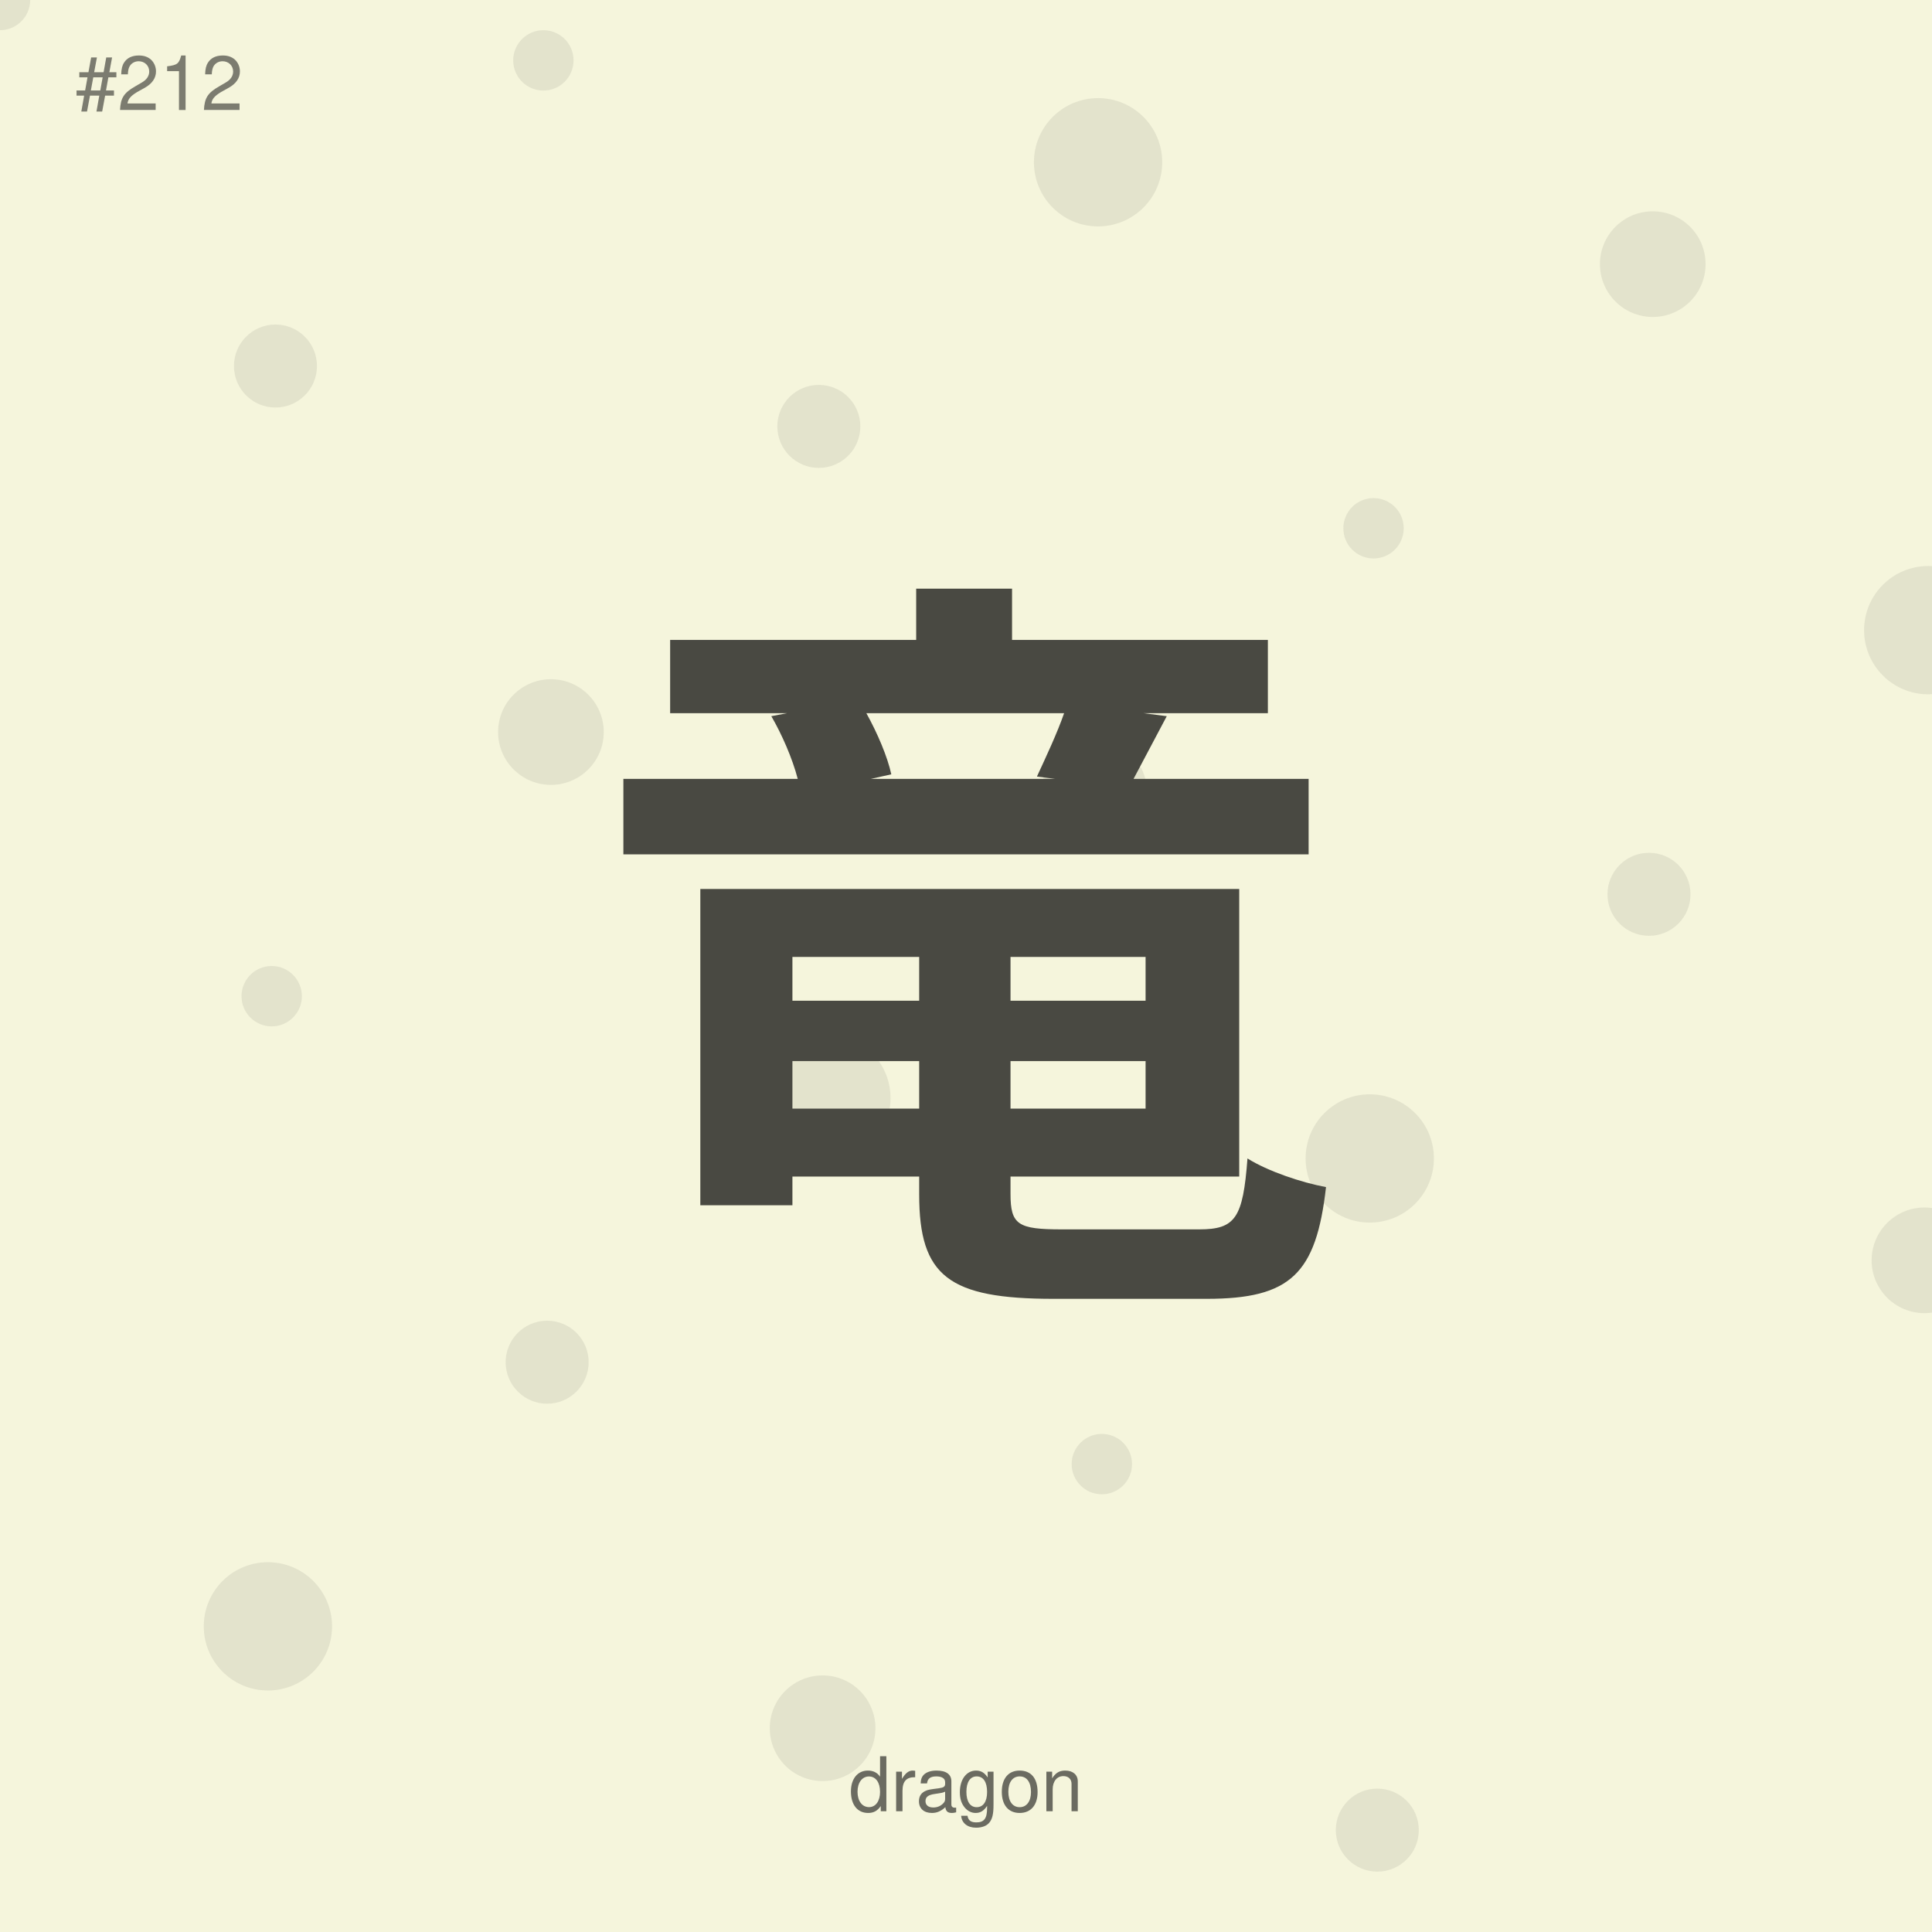
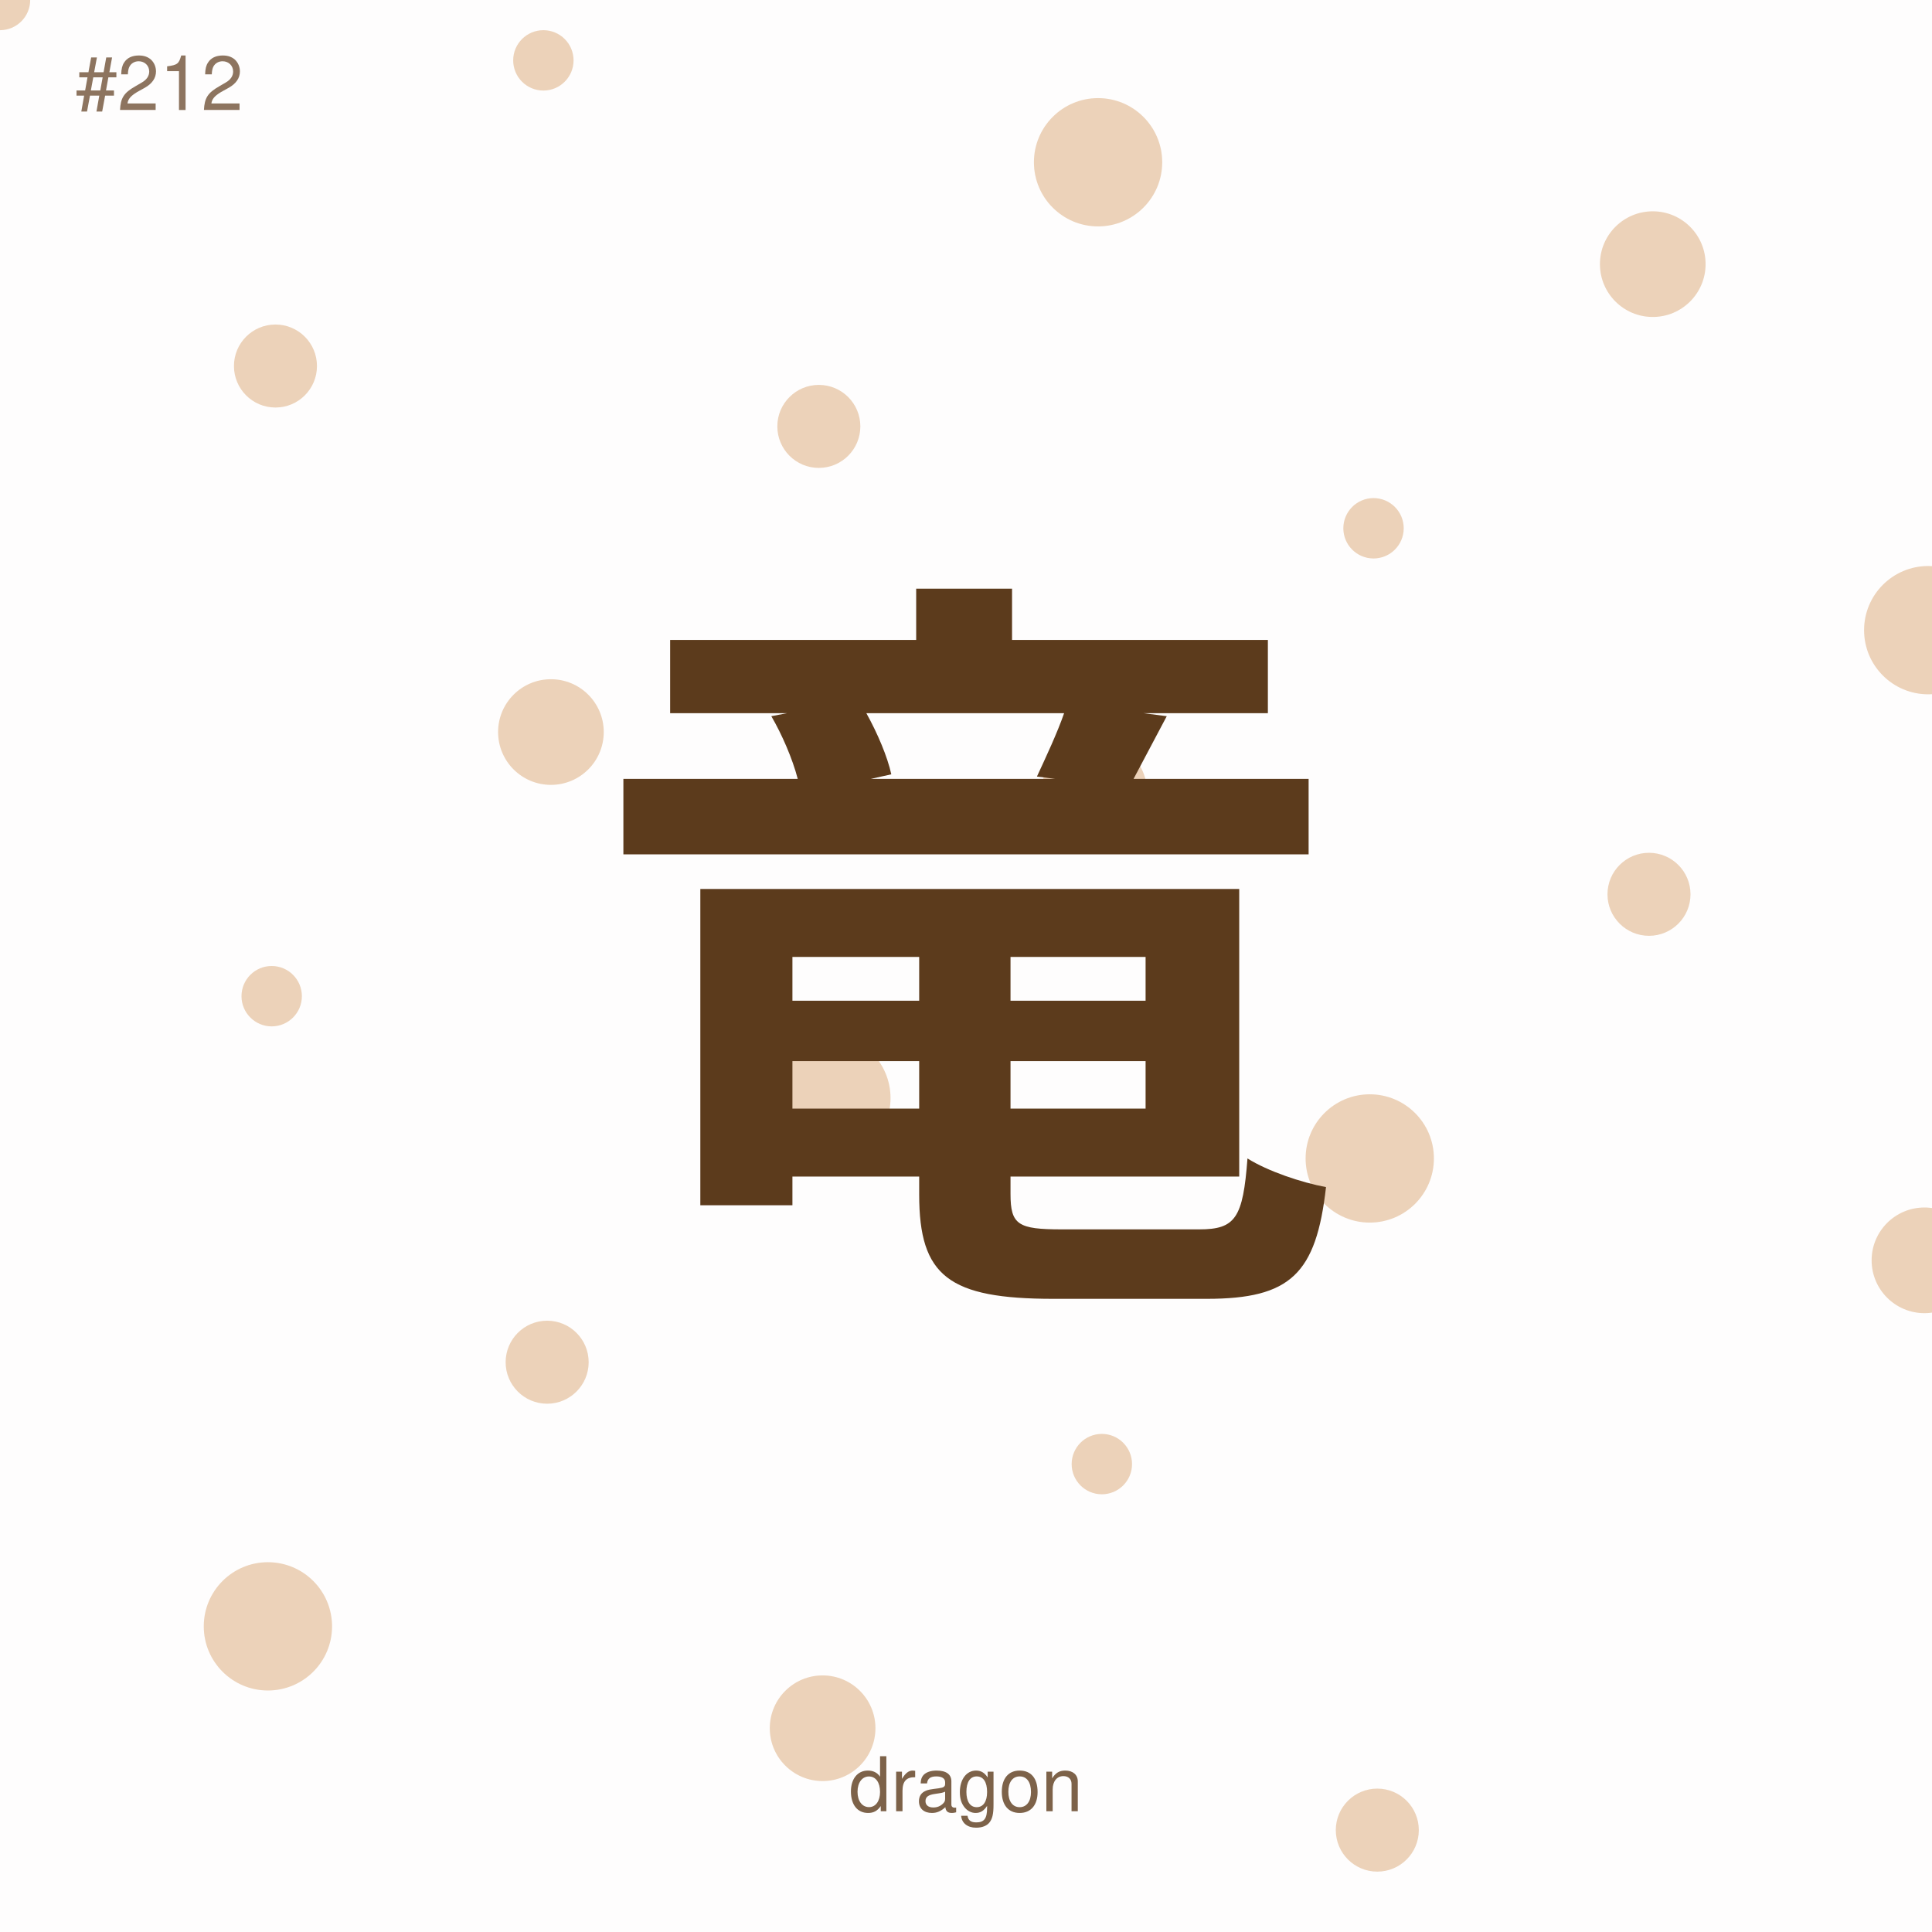
<svg xmlns="http://www.w3.org/2000/svg" width="512" height="512" viewBox="0 0 512 512">
  <defs>
    <style>
      .radical-text {
-         font-family: 'Hiragino Sans', 'Yu Gothic', 'Meiryo', 'Takao', 'IPAexGothic', 'IPAGothic', 'VL Gothic', 'Noto Sans CJK JP', serif;
+         font-family: 'Hiragino Sans', 'Yu Gothic', 'Meiryo', 'MS Gothic', 'SimSun', 'Takao', 'IPAexGothic', 'IPAGothic', 'VL Gothic', 'Noto Sans CJK JP', 'Arial Unicode MS', serif;
        font-size: 200px;
        text-anchor: middle;
        dominant-baseline: middle;
-         fill: #494942;
+         fill: #5c3b1c;
        font-weight: bold;
      }
      .number-text {
        font-family: 'Helvetica', 'Arial', sans-serif;
        font-size: 20px;
        text-anchor: start;
        dominant-baseline: hanging;
-         fill: #494942;
+         fill: #5c3b1c;
        opacity: 0.7;
        font-weight: normal;
      }
      .meaning-text {
        font-family: 'Helvetica', 'Arial', sans-serif;
        font-size: 20px;
        text-anchor: middle;
        dominant-baseline: baseline;
-         fill: #494942;
+         fill: #5c3b1c;
        opacity: 0.8;
        font-weight: normal;
      }
    </style>
  </defs>
-   <rect width="512" height="512" fill="#F5F5DC" />
+   <rect width="512" height="512" fill="#fefdfd" />
  <g opacity="0.6">
-     <circle cx="0" cy="0" r="8" fill="#abab9a" opacity="0.4" />
-     <circle cx="73" cy="97" r="11" fill="#abab9a" opacity="0.4" />
-     <circle cx="146" cy="194" r="14" fill="#abab9a" opacity="0.4" />
-     <circle cx="219" cy="291" r="17" fill="#abab9a" opacity="0.4" />
-     <circle cx="292" cy="388" r="8" fill="#abab9a" opacity="0.4" />
-     <circle cx="365" cy="485" r="11" fill="#abab9a" opacity="0.4" />
-     <circle cx="438" cy="70" r="14" fill="#abab9a" opacity="0.4" />
-     <circle cx="511" cy="167" r="17" fill="#abab9a" opacity="0.4" />
-     <circle cx="72" cy="264" r="8" fill="#abab9a" opacity="0.4" />
-     <circle cx="145" cy="361" r="11" fill="#abab9a" opacity="0.4" />
-     <circle cx="218" cy="458" r="14" fill="#abab9a" opacity="0.4" />
-     <circle cx="291" cy="43" r="17" fill="#abab9a" opacity="0.4" />
-     <circle cx="364" cy="140" r="8" fill="#abab9a" opacity="0.4" />
-     <circle cx="437" cy="237" r="11" fill="#abab9a" opacity="0.4" />
-     <circle cx="510" cy="334" r="14" fill="#abab9a" opacity="0.4" />
-     <circle cx="71" cy="431" r="17" fill="#abab9a" opacity="0.4" />
-     <circle cx="144" cy="16" r="8" fill="#abab9a" opacity="0.4" />
-     <circle cx="217" cy="113" r="11" fill="#abab9a" opacity="0.4" />
-     <circle cx="290" cy="210" r="14" fill="#abab9a" opacity="0.4" />
-     <circle cx="363" cy="307" r="17" fill="#abab9a" opacity="0.4" />
+     <circle cx="0" cy="0" r="8" fill="#CD853F" opacity="0.6" />
+     <circle cx="73" cy="97" r="11" fill="#CD853F" opacity="0.6" />
+     <circle cx="146" cy="194" r="14" fill="#CD853F" opacity="0.6" />
+     <circle cx="219" cy="291" r="17" fill="#CD853F" opacity="0.6" />
+     <circle cx="292" cy="388" r="8" fill="#CD853F" opacity="0.6" />
+     <circle cx="365" cy="485" r="11" fill="#CD853F" opacity="0.6" />
+     <circle cx="438" cy="70" r="14" fill="#CD853F" opacity="0.6" />
+     <circle cx="511" cy="167" r="17" fill="#CD853F" opacity="0.6" />
+     <circle cx="72" cy="264" r="8" fill="#CD853F" opacity="0.6" />
+     <circle cx="145" cy="361" r="11" fill="#CD853F" opacity="0.6" />
+     <circle cx="218" cy="458" r="14" fill="#CD853F" opacity="0.6" />
+     <circle cx="291" cy="43" r="17" fill="#CD853F" opacity="0.6" />
+     <circle cx="364" cy="140" r="8" fill="#CD853F" opacity="0.6" />
+     <circle cx="437" cy="237" r="11" fill="#CD853F" opacity="0.6" />
+     <circle cx="510" cy="334" r="14" fill="#CD853F" opacity="0.6" />
+     <circle cx="71" cy="431" r="17" fill="#CD853F" opacity="0.6" />
+     <circle cx="144" cy="16" r="8" fill="#CD853F" opacity="0.6" />
+     <circle cx="217" cy="113" r="11" fill="#CD853F" opacity="0.6" />
+     <circle cx="290" cy="210" r="14" fill="#CD853F" opacity="0.6" />
+     <circle cx="363" cy="307" r="17" fill="#CD853F" opacity="0.6" />
  </g>
  <text x="256" y="256" class="radical-text">竜</text>
  <text x="20" y="20" class="number-text">#212</text>
  <text x="256" y="480" class="meaning-text">dragon</text>
</svg>
